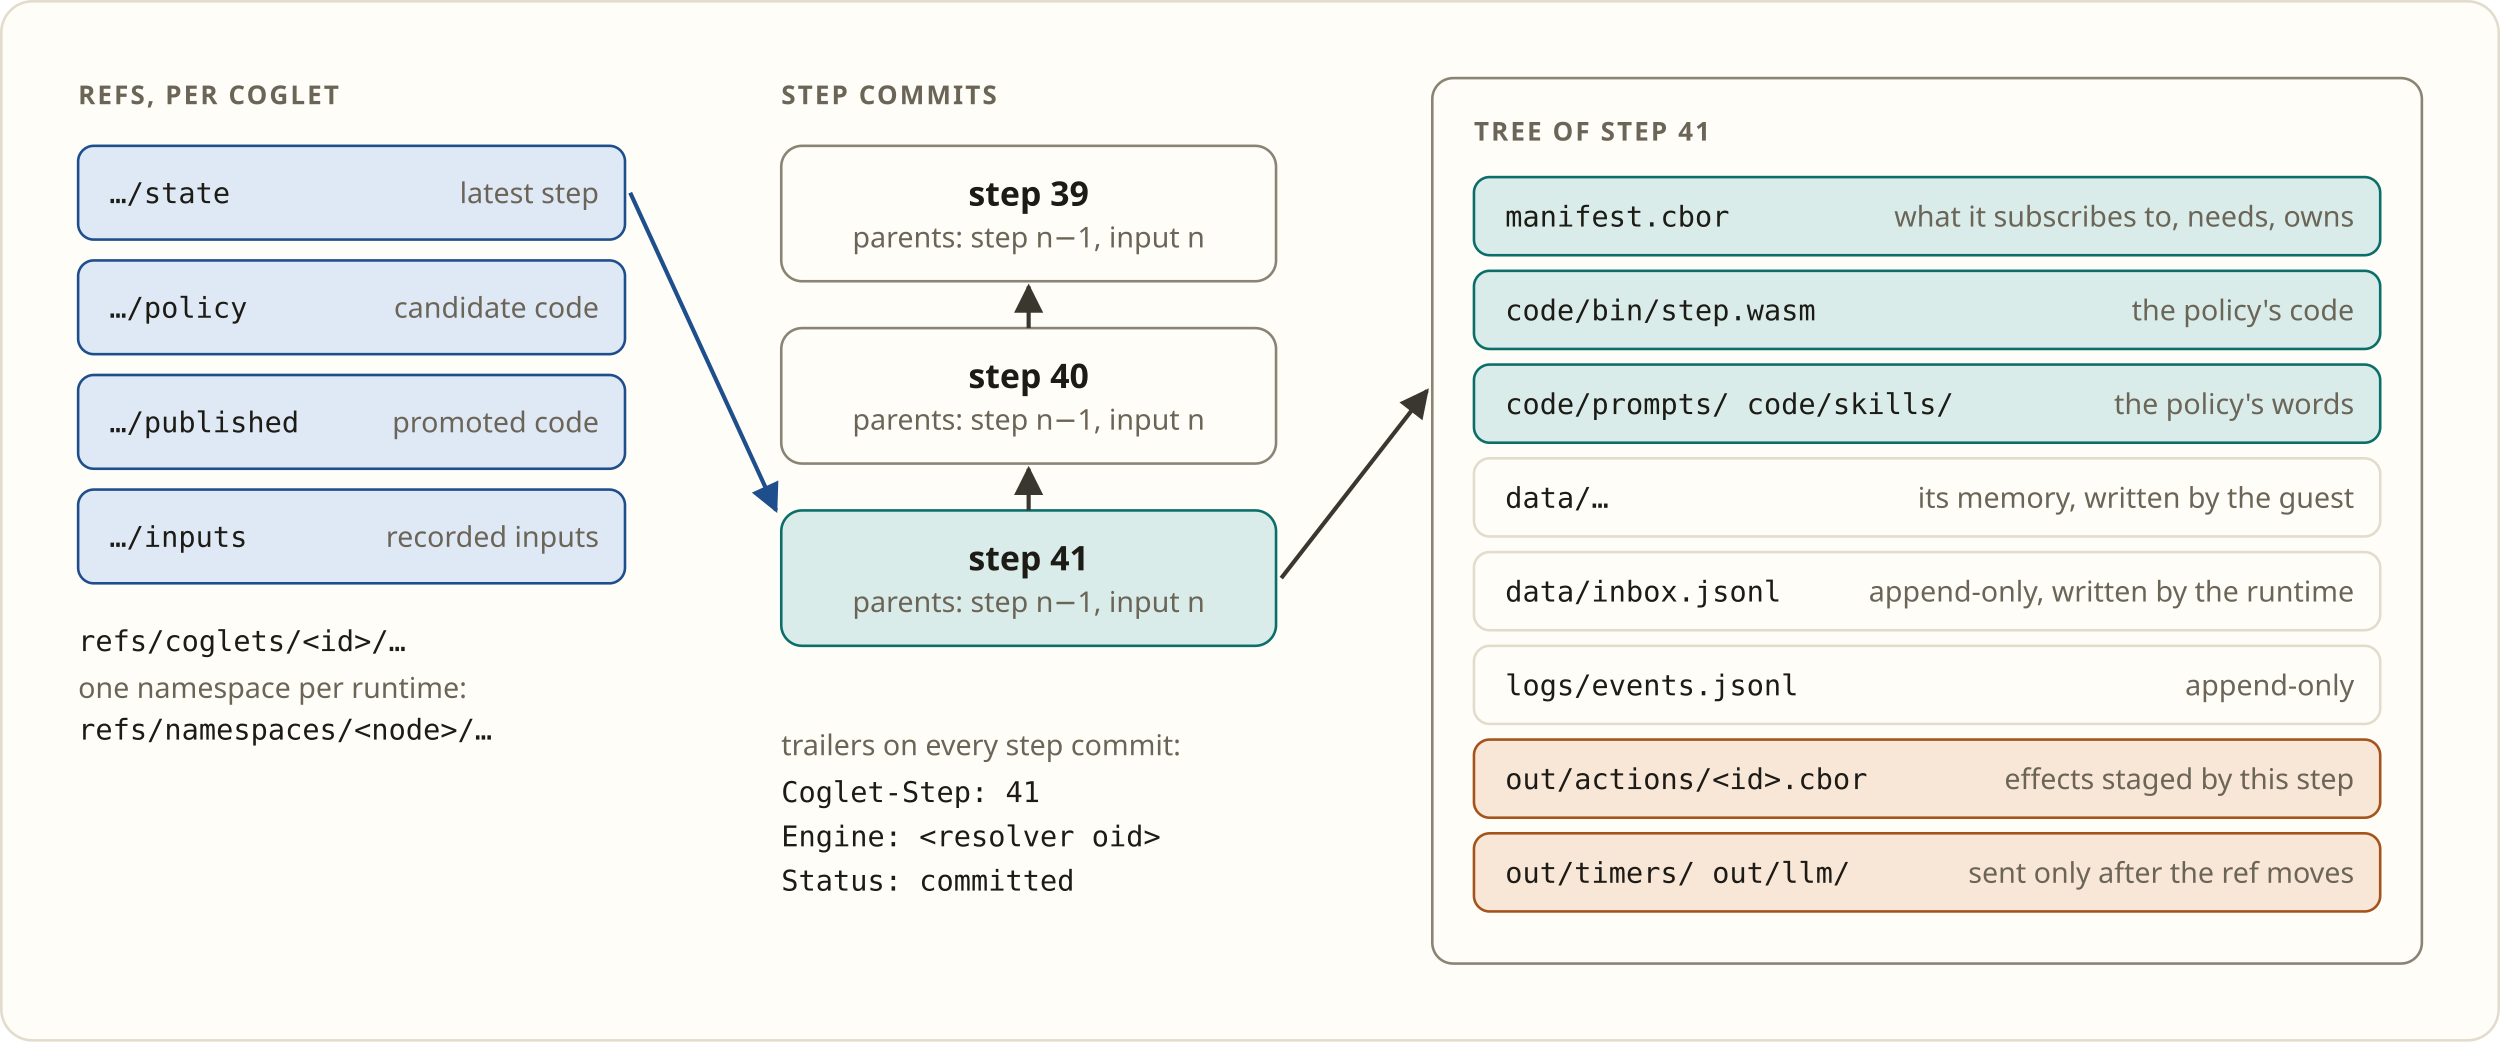
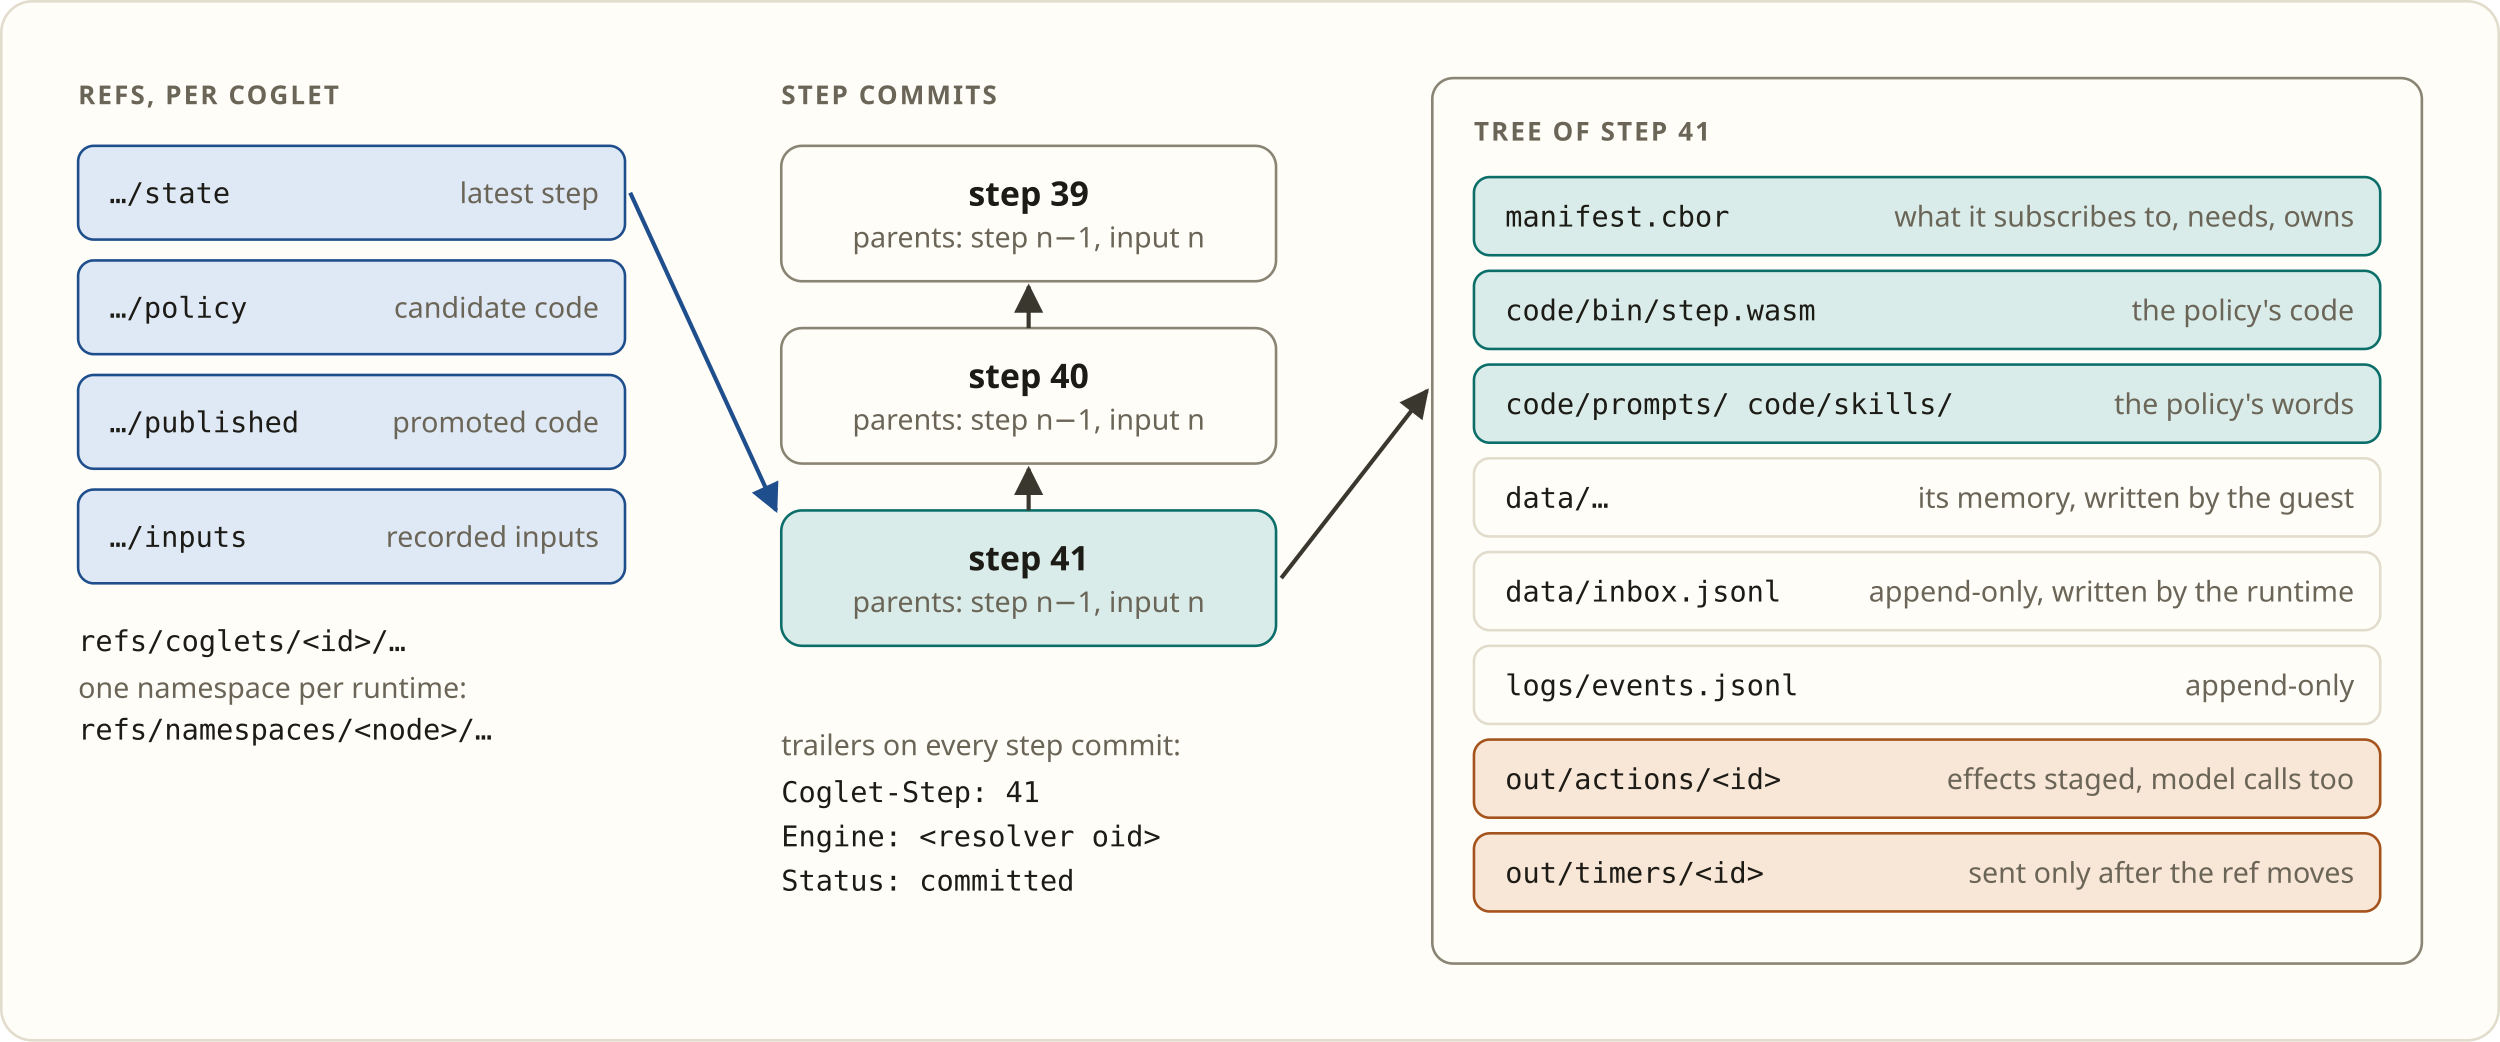
<svg xmlns="http://www.w3.org/2000/svg" width="960" height="400" viewBox="0 0 960 400" role="img" aria-label="A coglet is a ref. It points at the commit of its latest step; that commit's tree holds the manifest, code, data, logs and the effects the step staged.">
  <style>
.dg-bg{fill:#fffdf8;stroke:#e2dccd}
.dg-group{fill:#f3efe4}
.dg-t{font:12px 'Avenir Next','Segoe UI',system-ui,sans-serif;fill:#1d1b16}
.dg-b{font:600 13px 'Avenir Next','Segoe UI',system-ui,sans-serif;fill:#1d1b16}
.dg-m{font:11px 'Avenir Next','Segoe UI',system-ui,sans-serif;fill:#6b6558}
.dg-cap{font:600 10px 'Avenir Next','Segoe UI',system-ui,sans-serif;fill:#6b6558;letter-spacing:.08em}
.dg-code{font:11px 'JetBrains Mono','SF Mono',ui-monospace,Menlo,monospace;fill:#1d1b16}
.dg-halo{paint-order:stroke;stroke:#fffdf8;stroke-width:5px;stroke-linejoin:round}
.dg-coglet{fill:#d9ece9;stroke:#0b6e69}
.dg-adapter{fill:#f8e6d6;stroke:#a4531c}
.dg-runtime{fill:#fffdf8;stroke:#8a8474}
.dg-hub{fill:#dfe9f5;stroke:#1f4e8c}
.dg-world{fill:none;stroke:#8a8474;stroke-dasharray:4 4}
.dg-life{stroke:#c9c2b0;stroke-dasharray:3 4}
.dg-ink{stroke:#3a372f;fill:none}.dg-ink-h{fill:#3a372f}
.dg-teal{stroke:#0b6e69;fill:none}.dg-teal-h{fill:#0b6e69}
.dg-warm{stroke:#a4531c;fill:none}.dg-warm-h{fill:#a4531c}
.dg-blue{stroke:#1f4e8c;fill:none}.dg-blue-h{fill:#1f4e8c}
.dg-dash{stroke-dasharray:6 4}
.dg-num{fill:#1d1b16}.dg-numt{font:600 10px 'Avenir Next',system-ui,sans-serif;fill:#fffdf8}
.dg-e-basic{fill:#f6e7c1;stroke:#a87b12}.dg-e-wasm{fill:#e6dff5;stroke:#6a4bb0}.dg-e-js{fill:#e3efc8;stroke:#5d7a1c}
.dg-e-java{fill:#f6d9d6;stroke:#b0463c}.dg-e-llm{fill:#d3ecf0;stroke:#19788a}
@media (prefers-color-scheme: dark){
.dg-bg{fill:#1b1e24;stroke:#2c3038}
.dg-group{fill:#22262d}
.dg-t,.dg-b,.dg-code{fill:#e9e6df}
.dg-m,.dg-cap{fill:#9a968c}
.dg-halo{stroke:#1b1e24}
.dg-coglet{fill:#17302f;stroke:#5cc8bf}
.dg-adapter{fill:#3a2616;stroke:#e8a06a}
.dg-runtime{fill:#1b1e24;stroke:#7d796f}
.dg-hub{fill:#1c2b40;stroke:#8fb8f0}
.dg-world{stroke:#7d796f}
.dg-life{stroke:#3a3f48}
.dg-ink{stroke:#c9c5bb}.dg-ink-h{fill:#c9c5bb}
.dg-teal{stroke:#5cc8bf}.dg-teal-h{fill:#5cc8bf}
.dg-warm{stroke:#e8a06a}.dg-warm-h{fill:#e8a06a}
.dg-blue{stroke:#8fb8f0}.dg-blue-h{fill:#8fb8f0}
.dg-num{fill:#e9e6df}.dg-numt{fill:#1b1e24}
.dg-e-basic{fill:#3a2f14;stroke:#ecc56b}.dg-e-wasm{fill:#2b2440;stroke:#c3a2e8}.dg-e-js{fill:#26331a;stroke:#b9c97a}
.dg-e-java{fill:#3d1f1d;stroke:#f0958a}.dg-e-llm{fill:#14323a;stroke:#6fd0e0}
}
</style>
  <defs>
    <marker id="unforged-tree-ink" viewBox="0 0 10 10" refX="9" refY="5" markerWidth="7" markerHeight="7" orient="auto">
      <path d="M0 0L10 5L0 10z" class="dg-ink-h" />
    </marker>
    <marker id="unforged-tree-ink-s" viewBox="0 0 10 10" refX="1" refY="5" markerWidth="7" markerHeight="7" orient="auto">
      <path d="M10 0L0 5L10 10z" class="dg-ink-h" />
    </marker>
    <marker id="unforged-tree-teal" viewBox="0 0 10 10" refX="9" refY="5" markerWidth="7" markerHeight="7" orient="auto">
      <path d="M0 0L10 5L0 10z" class="dg-teal-h" />
    </marker>
    <marker id="unforged-tree-teal-s" viewBox="0 0 10 10" refX="1" refY="5" markerWidth="7" markerHeight="7" orient="auto">
      <path d="M10 0L0 5L10 10z" class="dg-teal-h" />
    </marker>
    <marker id="unforged-tree-warm" viewBox="0 0 10 10" refX="9" refY="5" markerWidth="7" markerHeight="7" orient="auto">
      <path d="M0 0L10 5L0 10z" class="dg-warm-h" />
    </marker>
    <marker id="unforged-tree-warm-s" viewBox="0 0 10 10" refX="1" refY="5" markerWidth="7" markerHeight="7" orient="auto">
      <path d="M10 0L0 5L10 10z" class="dg-warm-h" />
    </marker>
    <marker id="unforged-tree-blue" viewBox="0 0 10 10" refX="9" refY="5" markerWidth="7" markerHeight="7" orient="auto">
      <path d="M0 0L10 5L0 10z" class="dg-blue-h" />
    </marker>
    <marker id="unforged-tree-blue-s" viewBox="0 0 10 10" refX="1" refY="5" markerWidth="7" markerHeight="7" orient="auto">
      <path d="M10 0L0 5L10 10z" class="dg-blue-h" />
    </marker>
  </defs>
  <rect x="0.5" y="0.5" width="959" height="399" rx="12" class="dg-bg" />
  <text x="30" y="40" text-anchor="start" class="dg-cap">REFS, PER COGLET</text>
  <rect x="30" y="56" width="210" height="36" rx="6" class="dg-hub" />
  <text x="42" y="78" text-anchor="start" class="dg-code">…/state</text>
  <text x="230" y="78" text-anchor="end" class="dg-m">latest step</text>
  <rect x="30" y="100" width="210" height="36" rx="6" class="dg-hub" />
  <text x="42" y="122" text-anchor="start" class="dg-code">…/policy</text>
  <text x="230" y="122" text-anchor="end" class="dg-m">candidate code</text>
  <rect x="30" y="144" width="210" height="36" rx="6" class="dg-hub" />
  <text x="42" y="166" text-anchor="start" class="dg-code">…/published</text>
  <text x="230" y="166" text-anchor="end" class="dg-m">promoted code</text>
  <rect x="30" y="188" width="210" height="36" rx="6" class="dg-hub" />
  <text x="42" y="210" text-anchor="start" class="dg-code">…/inputs</text>
  <text x="230" y="210" text-anchor="end" class="dg-m">recorded inputs</text>
  <text x="30" y="250" text-anchor="start" class="dg-code">refs/coglets/&lt;id&gt;/…</text>
  <text x="30" y="268" text-anchor="start" class="dg-m">one namespace per runtime:</text>
  <text x="30" y="284" text-anchor="start" class="dg-code">refs/namespaces/&lt;node&gt;/…</text>
  <text x="300" y="40" text-anchor="start" class="dg-cap">STEP COMMITS</text>
  <rect x="300" y="56" width="190" height="52" rx="8" class="dg-runtime" />
  <text x="395.0" y="79.0" text-anchor="middle" class="dg-b">step 39</text>
  <text x="395.0" y="95.0" text-anchor="middle" class="dg-m">parents: step n−1, input n</text>
  <rect x="300" y="126" width="190" height="52" rx="8" class="dg-runtime" />
  <text x="395.0" y="149.0" text-anchor="middle" class="dg-b">step 40</text>
  <text x="395.0" y="165.0" text-anchor="middle" class="dg-m">parents: step n−1, input n</text>
  <line x1="395" y1="126" x2="395" y2="110" class="dg-ink" stroke-width="1.6" marker-end="url(#unforged-tree-ink)" />
  <rect x="300" y="196" width="190" height="52" rx="8" class="dg-coglet" />
  <text x="395.0" y="219.0" text-anchor="middle" class="dg-b">step 41</text>
  <text x="395.0" y="235.0" text-anchor="middle" class="dg-m">parents: step n−1, input n</text>
  <line x1="395" y1="196" x2="395" y2="180" class="dg-ink" stroke-width="1.6" marker-end="url(#unforged-tree-ink)" />
  <line x1="242" y1="74" x2="298" y2="196" class="dg-blue" stroke-width="1.6" marker-end="url(#unforged-tree-blue)" />
  <text x="300" y="290" text-anchor="start" class="dg-m">trailers on every step commit:</text>
  <text x="300" y="308" text-anchor="start" class="dg-code">Coglet-Step: 41</text>
  <text x="300" y="325" text-anchor="start" class="dg-code">Engine: &lt;resolver oid&gt;</text>
  <text x="300" y="342" text-anchor="start" class="dg-code">Status: committed</text>
  <line x1="492" y1="222" x2="548" y2="150" class="dg-ink" stroke-width="1.6" marker-end="url(#unforged-tree-ink)" />
  <rect x="550" y="30" width="380" height="340" rx="8" class="dg-runtime" />
  <text x="566" y="54" text-anchor="start" class="dg-cap">TREE OF STEP 41</text>
  <rect x="566" y="68" width="348" height="30" rx="6" class="dg-coglet" />
  <text x="578" y="87" text-anchor="start" class="dg-code">manifest.cbor</text>
  <text x="904" y="87" text-anchor="end" class="dg-m">what it subscribes to, needs, owns</text>
  <rect x="566" y="104" width="348" height="30" rx="6" class="dg-coglet" />
  <text x="578" y="123" text-anchor="start" class="dg-code">code/bin/step.wasm</text>
  <text x="904" y="123" text-anchor="end" class="dg-m">the policy's code</text>
  <rect x="566" y="140" width="348" height="30" rx="6" class="dg-coglet" />
  <text x="578" y="159" text-anchor="start" class="dg-code">code/prompts/  code/skills/</text>
  <text x="904" y="159" text-anchor="end" class="dg-m">the policy's words</text>
  <rect x="566" y="176" width="348" height="30" rx="6" class="dg-bg" />
  <text x="578" y="195" text-anchor="start" class="dg-code">data/…</text>
  <text x="904" y="195" text-anchor="end" class="dg-m">its memory, written by the guest</text>
  <rect x="566" y="212" width="348" height="30" rx="6" class="dg-bg" />
  <text x="578" y="231" text-anchor="start" class="dg-code">data/inbox.jsonl</text>
  <text x="904" y="231" text-anchor="end" class="dg-m">append-only, written by the runtime</text>
  <rect x="566" y="248" width="348" height="30" rx="6" class="dg-bg" />
  <text x="578" y="267" text-anchor="start" class="dg-code">logs/events.jsonl</text>
  <text x="904" y="267" text-anchor="end" class="dg-m">append-only</text>
  <rect x="566" y="284" width="348" height="30" rx="6" class="dg-adapter" />
-   <text x="578" y="303" text-anchor="start" class="dg-code">out/actions/&lt;id&gt;.cbor</text>
-   <text x="904" y="303" text-anchor="end" class="dg-m">effects staged by this step</text>
+   <text x="578" y="303" text-anchor="start" class="dg-code">out/actions/&lt;id&gt;</text>
+   <text x="904" y="303" text-anchor="end" class="dg-m">effects staged, model calls too</text>
  <rect x="566" y="320" width="348" height="30" rx="6" class="dg-adapter" />
-   <text x="578" y="339" text-anchor="start" class="dg-code">out/timers/  out/llm/</text>
+   <text x="578" y="339" text-anchor="start" class="dg-code">out/timers/&lt;id&gt;</text>
  <text x="904" y="339" text-anchor="end" class="dg-m">sent only after the ref moves</text>
</svg>
